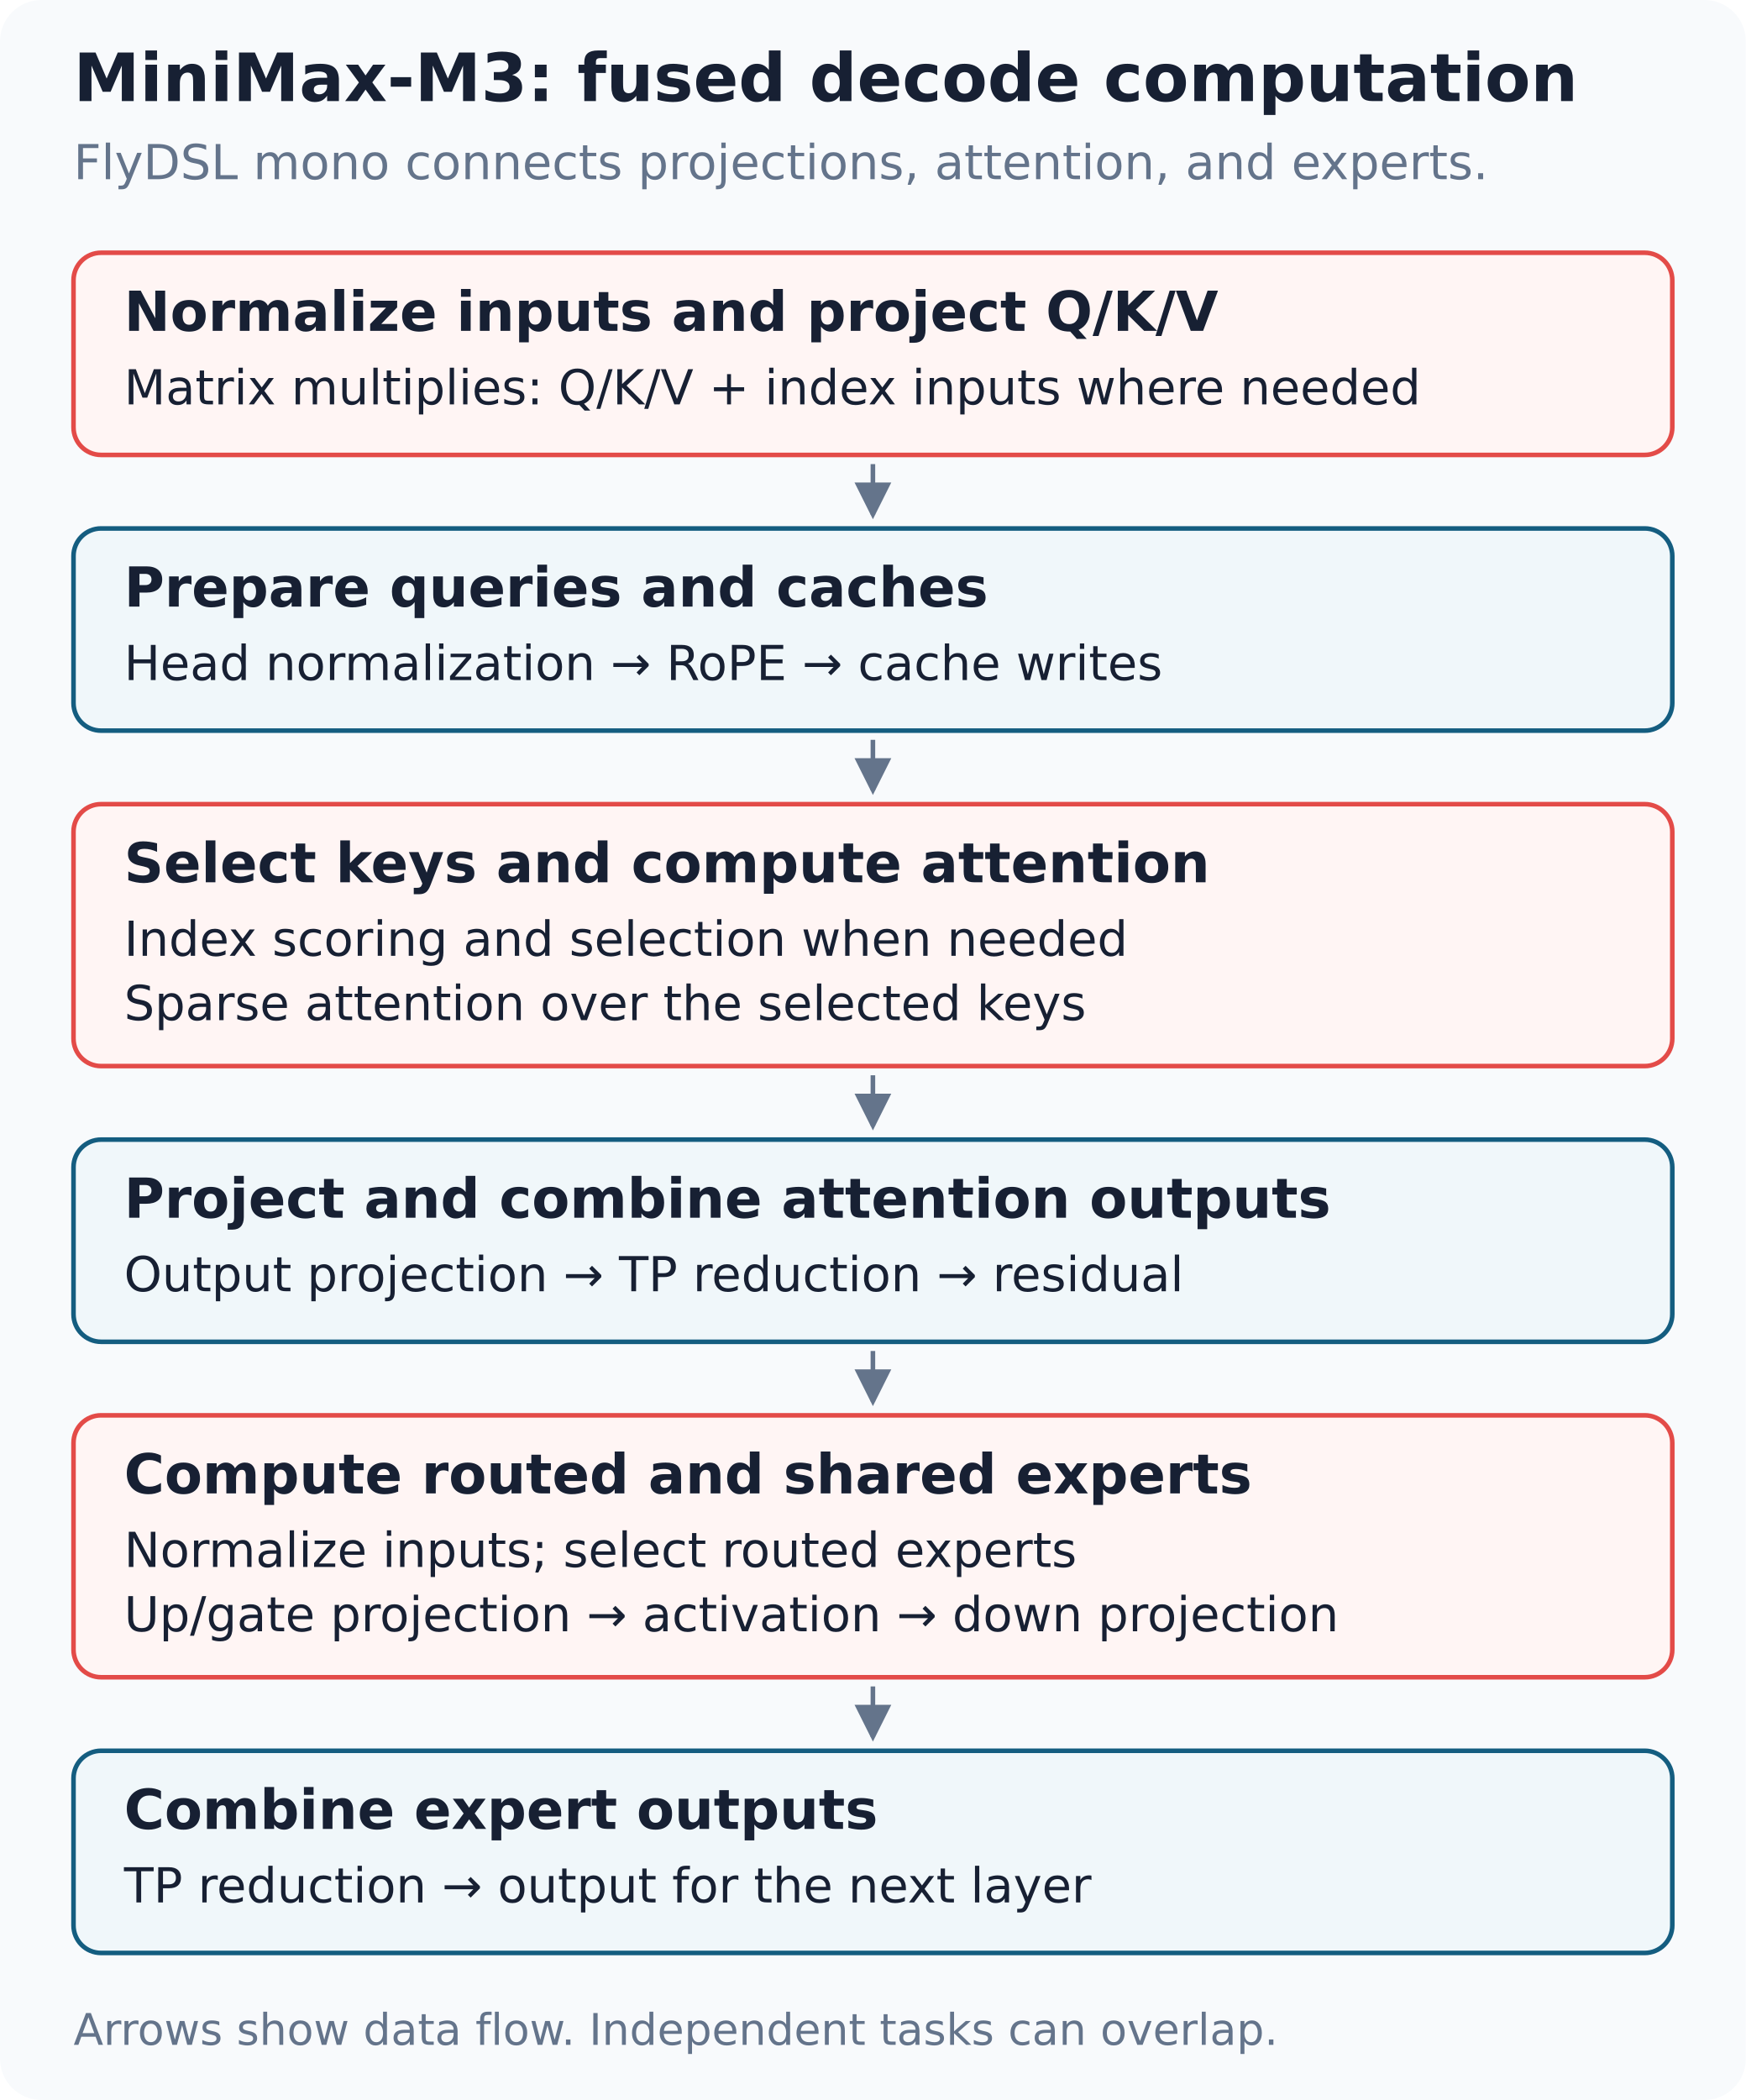
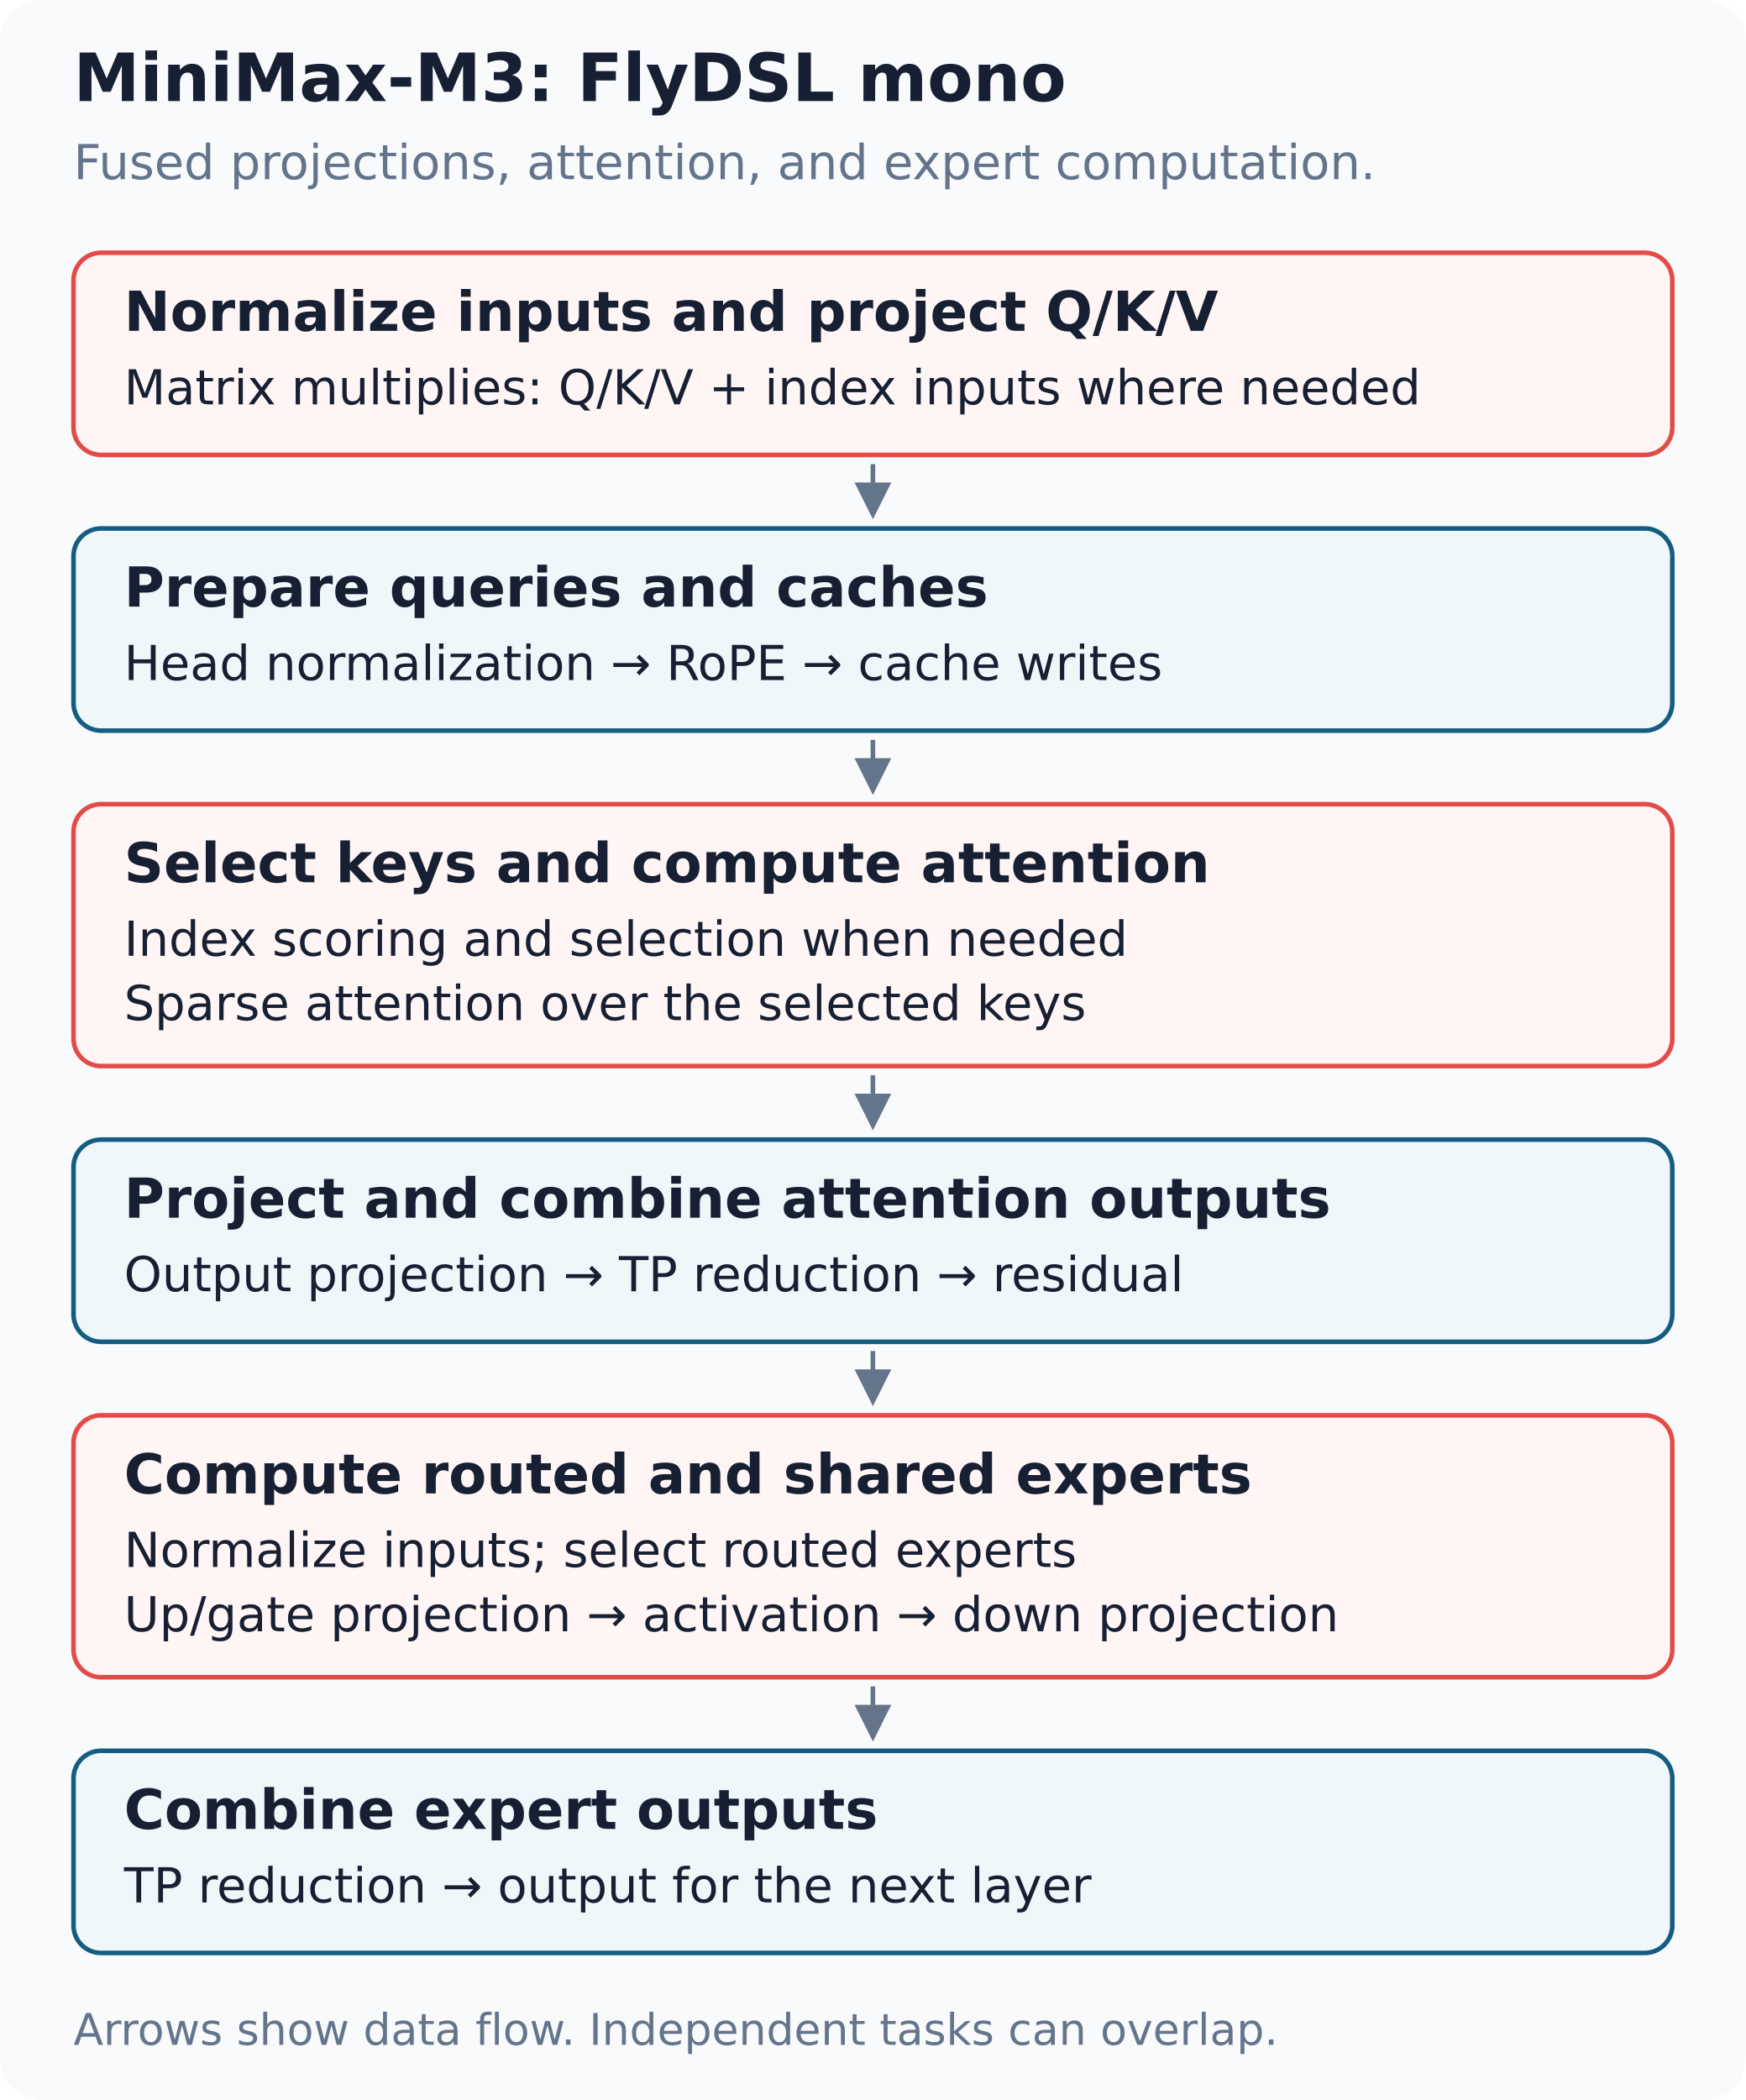
<svg xmlns="http://www.w3.org/2000/svg" width="760" height="914" viewBox="0 0 760 914" role="img" aria-labelledby="title desc">
  <defs>
    <marker id="arrow" markerWidth="8" markerHeight="8" refX="7" refY="4" orient="auto">
      <path d="M0 0 L8 4 L0 8" fill="#64748b" />
    </marker>
  </defs>
  <rect width="760" height="914" rx="18" fill="#f8fafc" />
  <g font-family="DejaVu Sans,Arial,sans-serif">
-     <text x="32" y="44" font-size="29" font-weight="700" fill="#172033" text-anchor="start">MiniMax-M3: fused decode computation</text>
-     <text x="32" y="78" font-size="21" font-weight="400" fill="#64748b" text-anchor="start">FlyDSL mono connects projections, attention, and experts.</text>
+     <text x="32" y="44" font-size="29" font-weight="700" fill="#172033" text-anchor="start">MiniMax-M3: FlyDSL mono</text>
+     <text x="32" y="78" font-size="21" font-weight="400" fill="#64748b" text-anchor="start">Fused projections, attention, and expert computation.</text>
    <rect x="32" y="110" width="696" height="88" rx="12" fill="#fff5f4" stroke="#e34b48" stroke-width="2" />
    <text x="54" y="144" font-size="24" font-weight="700" fill="#172033" text-anchor="start">Normalize inputs and project Q/K/V</text>
    <text x="54" y="176" font-size="21" font-weight="400" fill="#172033" text-anchor="start">Matrix multiplies: Q/K/V + index inputs where needed</text>
    <path d="M380 202 V224" fill="none" stroke="#64748b" stroke-width="2" marker-end="url(#arrow)" />
    <rect x="32" y="230" width="696" height="88" rx="12" fill="#f0f7fa" stroke="#145d80" stroke-width="2" />
    <text x="54" y="264" font-size="24" font-weight="700" fill="#172033" text-anchor="start">Prepare queries and caches</text>
    <text x="54" y="296" font-size="21" font-weight="400" fill="#172033" text-anchor="start">Head normalization → RoPE → cache writes</text>
    <path d="M380 322 V344" fill="none" stroke="#64748b" stroke-width="2" marker-end="url(#arrow)" />
    <rect x="32" y="350" width="696" height="114" rx="12" fill="#fff5f4" stroke="#e34b48" stroke-width="2" />
    <text x="54" y="384" font-size="24" font-weight="700" fill="#172033" text-anchor="start">Select keys and compute attention</text>
    <text x="54" y="416" font-size="21" font-weight="400" fill="#172033" text-anchor="start">Index scoring and selection when needed</text>
    <text x="54" y="444" font-size="21" font-weight="400" fill="#172033" text-anchor="start">Sparse attention over the selected keys</text>
    <path d="M380 468 V490" fill="none" stroke="#64748b" stroke-width="2" marker-end="url(#arrow)" />
    <rect x="32" y="496" width="696" height="88" rx="12" fill="#f0f7fa" stroke="#145d80" stroke-width="2" />
    <text x="54" y="530" font-size="24" font-weight="700" fill="#172033" text-anchor="start">Project and combine attention outputs</text>
    <text x="54" y="562" font-size="21" font-weight="400" fill="#172033" text-anchor="start">Output projection → TP reduction → residual</text>
    <path d="M380 588 V610" fill="none" stroke="#64748b" stroke-width="2" marker-end="url(#arrow)" />
    <rect x="32" y="616" width="696" height="114" rx="12" fill="#fff5f4" stroke="#e34b48" stroke-width="2" />
    <text x="54" y="650" font-size="24" font-weight="700" fill="#172033" text-anchor="start">Compute routed and shared experts</text>
    <text x="54" y="682" font-size="21" font-weight="400" fill="#172033" text-anchor="start">Normalize inputs; select routed experts</text>
    <text x="54" y="710" font-size="21" font-weight="400" fill="#172033" text-anchor="start">Up/gate projection → activation → down projection</text>
    <path d="M380 734 V756" fill="none" stroke="#64748b" stroke-width="2" marker-end="url(#arrow)" />
    <rect x="32" y="762" width="696" height="88" rx="12" fill="#f0f7fa" stroke="#145d80" stroke-width="2" />
    <text x="54" y="796" font-size="24" font-weight="700" fill="#172033" text-anchor="start">Combine expert outputs</text>
    <text x="54" y="828" font-size="21" font-weight="400" fill="#172033" text-anchor="start">TP reduction → output for the next layer</text>
    <text x="32" y="890" font-size="19" font-weight="400" fill="#64748b" text-anchor="start">Arrows show data flow. Independent tasks can overlap.</text>
  </g>
</svg>
